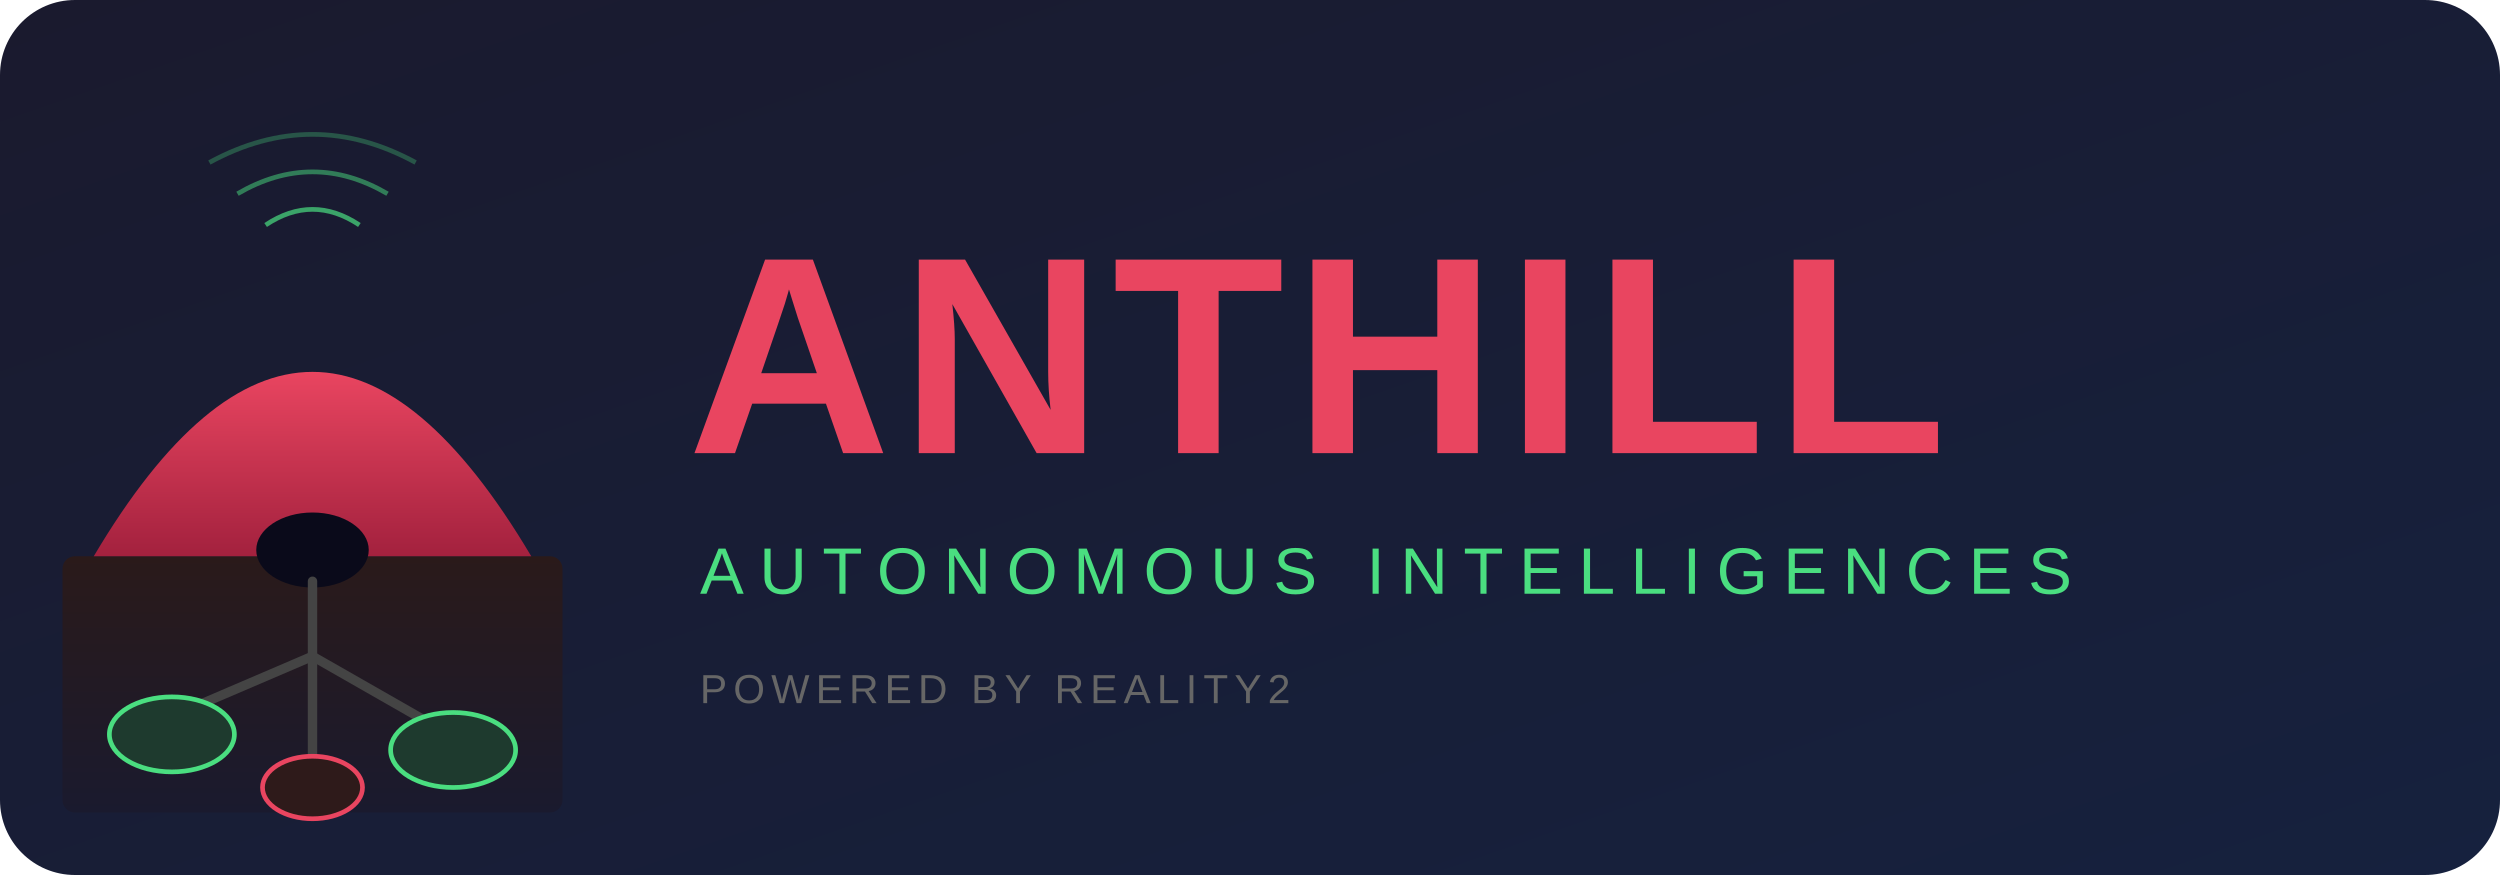
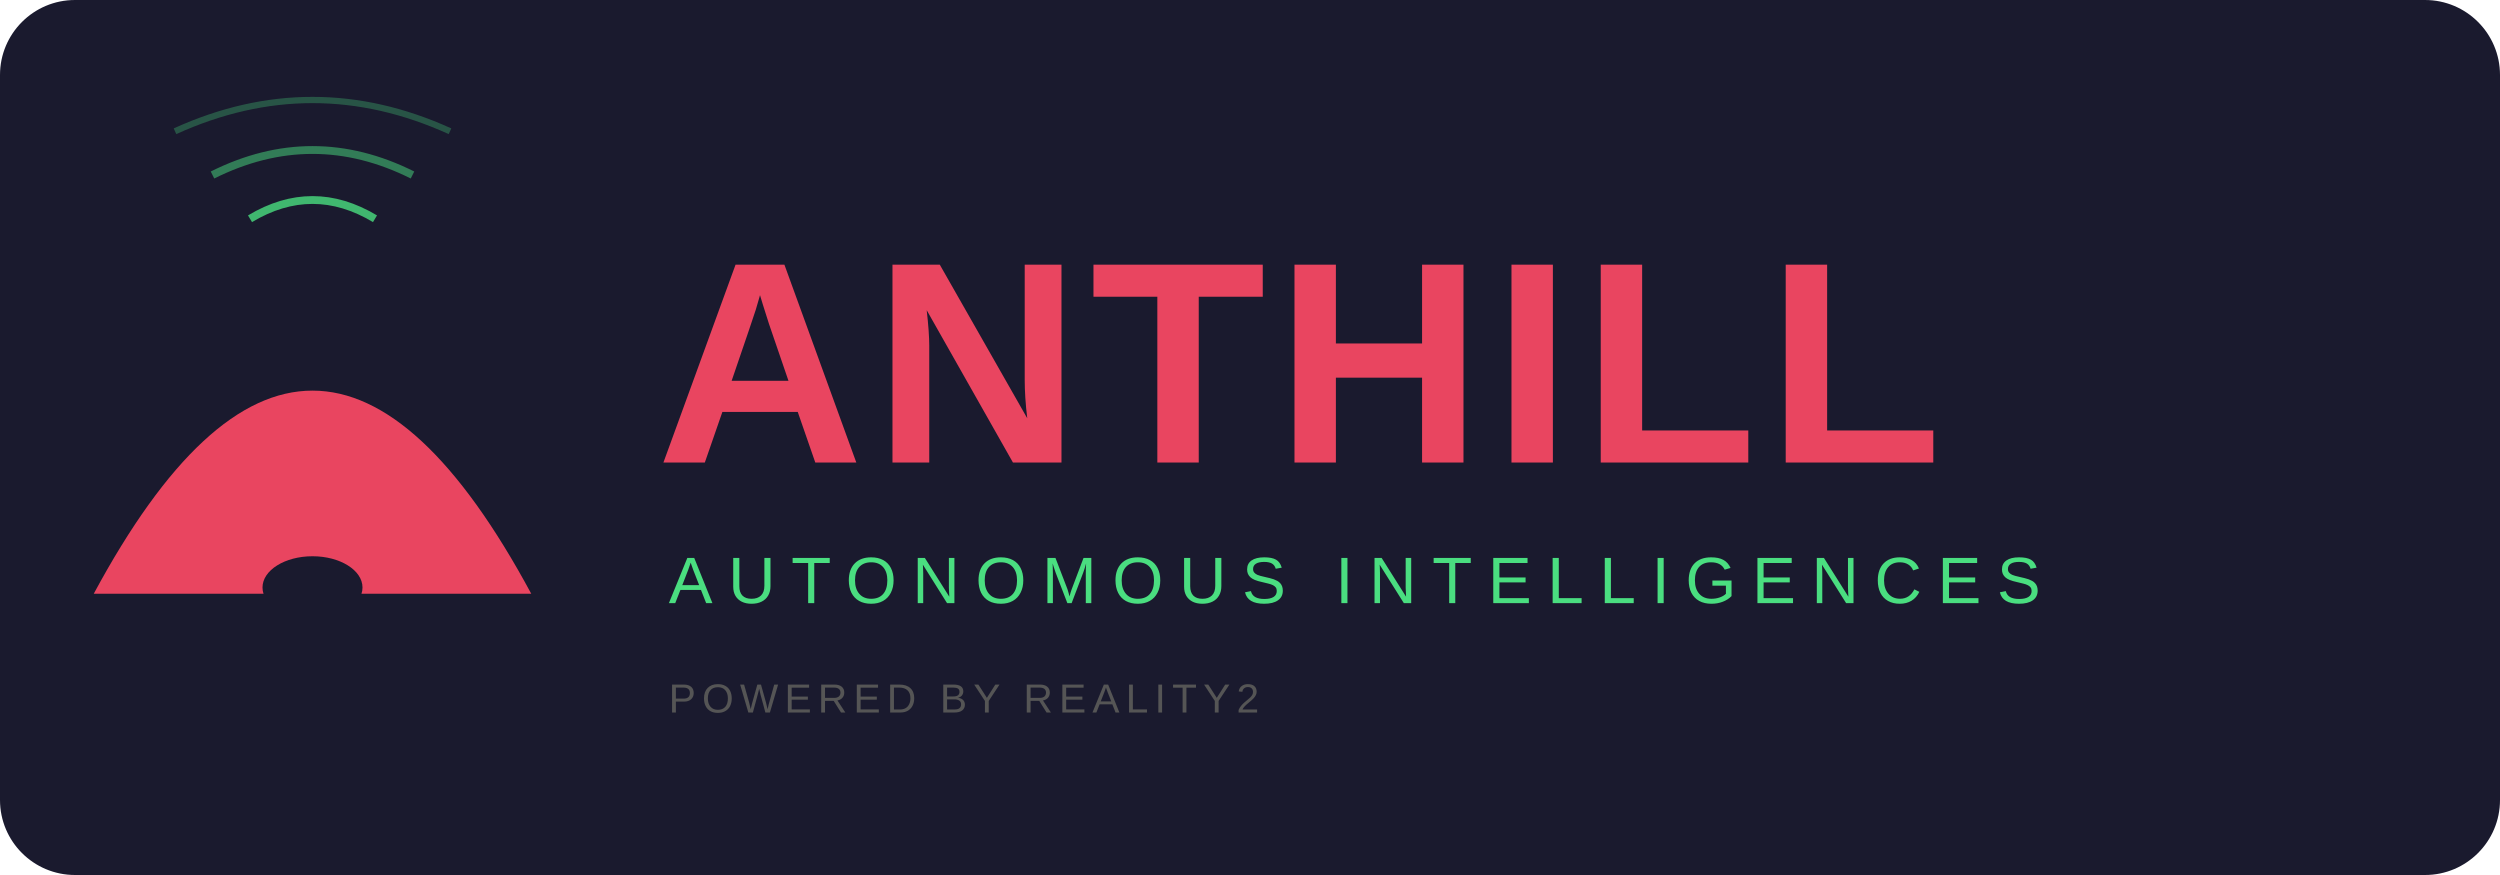
<svg xmlns="http://www.w3.org/2000/svg" viewBox="0 0 800 280" width="800" height="280">
-   <defs>
-     <linearGradient id="bg" x1="0%" y1="0%" x2="100%" y2="100%">
-       <stop offset="0%" style="stop-color:#1a1a2e" />
-       <stop offset="100%" style="stop-color:#16213e" />
-     </linearGradient>
-     <linearGradient id="hill" x1="50%" y1="0%" x2="50%" y2="100%">
-       <stop offset="0%" style="stop-color:#e94560" />
-       <stop offset="100%" style="stop-color:#a3213e" />
-     </linearGradient>
-     <linearGradient id="ground" x1="50%" y1="0%" x2="50%" y2="100%">
-       <stop offset="0%" style="stop-color:#2a1a1a" />
-       <stop offset="100%" style="stop-color:#1a1a2e" />
-     </linearGradient>
-   </defs>
-   <rect width="800" height="280" rx="24" fill="url(#bg)" />
-   <rect x="20" y="178" width="160" height="82" rx="4" fill="url(#ground)" />
-   <path d="M30,178 Q100,60 170,178" fill="url(#hill)" />
-   <ellipse cx="100" cy="176" rx="18" ry="12" fill="#0a0a1a" />
-   <line x1="100" y1="186" x2="100" y2="210" stroke="#444" stroke-width="3" stroke-linecap="round" />
-   <line x1="100" y1="210" x2="65" y2="225" stroke="#444" stroke-width="3" stroke-linecap="round" />
-   <line x1="100" y1="210" x2="135" y2="230" stroke="#444" stroke-width="3" stroke-linecap="round" />
-   <ellipse cx="55" cy="235" rx="20" ry="12" fill="#1e3a2e" stroke="#4ade80" stroke-width="1.5" />
-   <ellipse cx="145" cy="240" rx="20" ry="12" fill="#1e3a2e" stroke="#4ade80" stroke-width="1.5" />
-   <line x1="100" y1="210" x2="100" y2="245" stroke="#444" stroke-width="3" stroke-linecap="round" />
-   <ellipse cx="100" cy="252" rx="16" ry="10" fill="#2e1a1a" stroke="#e94560" stroke-width="1.5" />
-   <path d="M85,72 Q100,62 115,72" fill="none" stroke="#4ade80" stroke-width="1.5" opacity="0.7" />
-   <path d="M76,62 Q100,48 124,62" fill="none" stroke="#4ade80" stroke-width="1.5" opacity="0.5" />
-   <path d="M67,52 Q100,34 133,52" fill="none" stroke="#4ade80" stroke-width="1.5" opacity="0.3" />
-   <text x="220" y="145" font-family="Arial,Helvetica,sans-serif" font-weight="bold" font-size="90" fill="#e94560" letter-spacing="3">ANTHILL</text>
-   <text x="224" y="190" font-family="Arial,Helvetica,sans-serif" font-size="21" fill="#4ade80" letter-spacing="5">AUTONOMOUS INTELLIGENCES</text>
-   <text x="224" y="225" font-family="Arial,Helvetica,sans-serif" font-size="13" fill="#666" letter-spacing="2">POWERED BY REALITY2</text>
+   <rect width="800" height="280" rx="24" fill="#1a1a2e" />
+   <path d="M30,190 Q100,60 170,190" fill="#e94560" />
+   <ellipse cx="100" cy="188" rx="16" ry="10" fill="#1a1a2e" />
+   <path d="M80,70 Q100,58 120,70" fill="none" stroke="#4ade80" stroke-width="2.5" opacity="0.8" />
+   <path d="M68,56 Q100,40 132,56" fill="none" stroke="#4ade80" stroke-width="2.5" opacity="0.5" />
+   <path d="M56,42 Q100,22 144,42" fill="none" stroke="#4ade80" stroke-width="2" opacity="0.3" />
+   <text x="210" y="148" font-family="Arial,Helvetica,sans-serif" font-weight="bold" font-size="92" fill="#e94560" letter-spacing="3">ANTHILL</text>
+   <text x="214" y="193" font-family="Arial,Helvetica,sans-serif" font-size="21" fill="#4ade80" letter-spacing="5">AUTONOMOUS INTELLIGENCES</text>
+   <text x="214" y="228" font-family="Arial,Helvetica,sans-serif" font-size="13" fill="#555" letter-spacing="2">POWERED BY REALITY2</text>
</svg>
